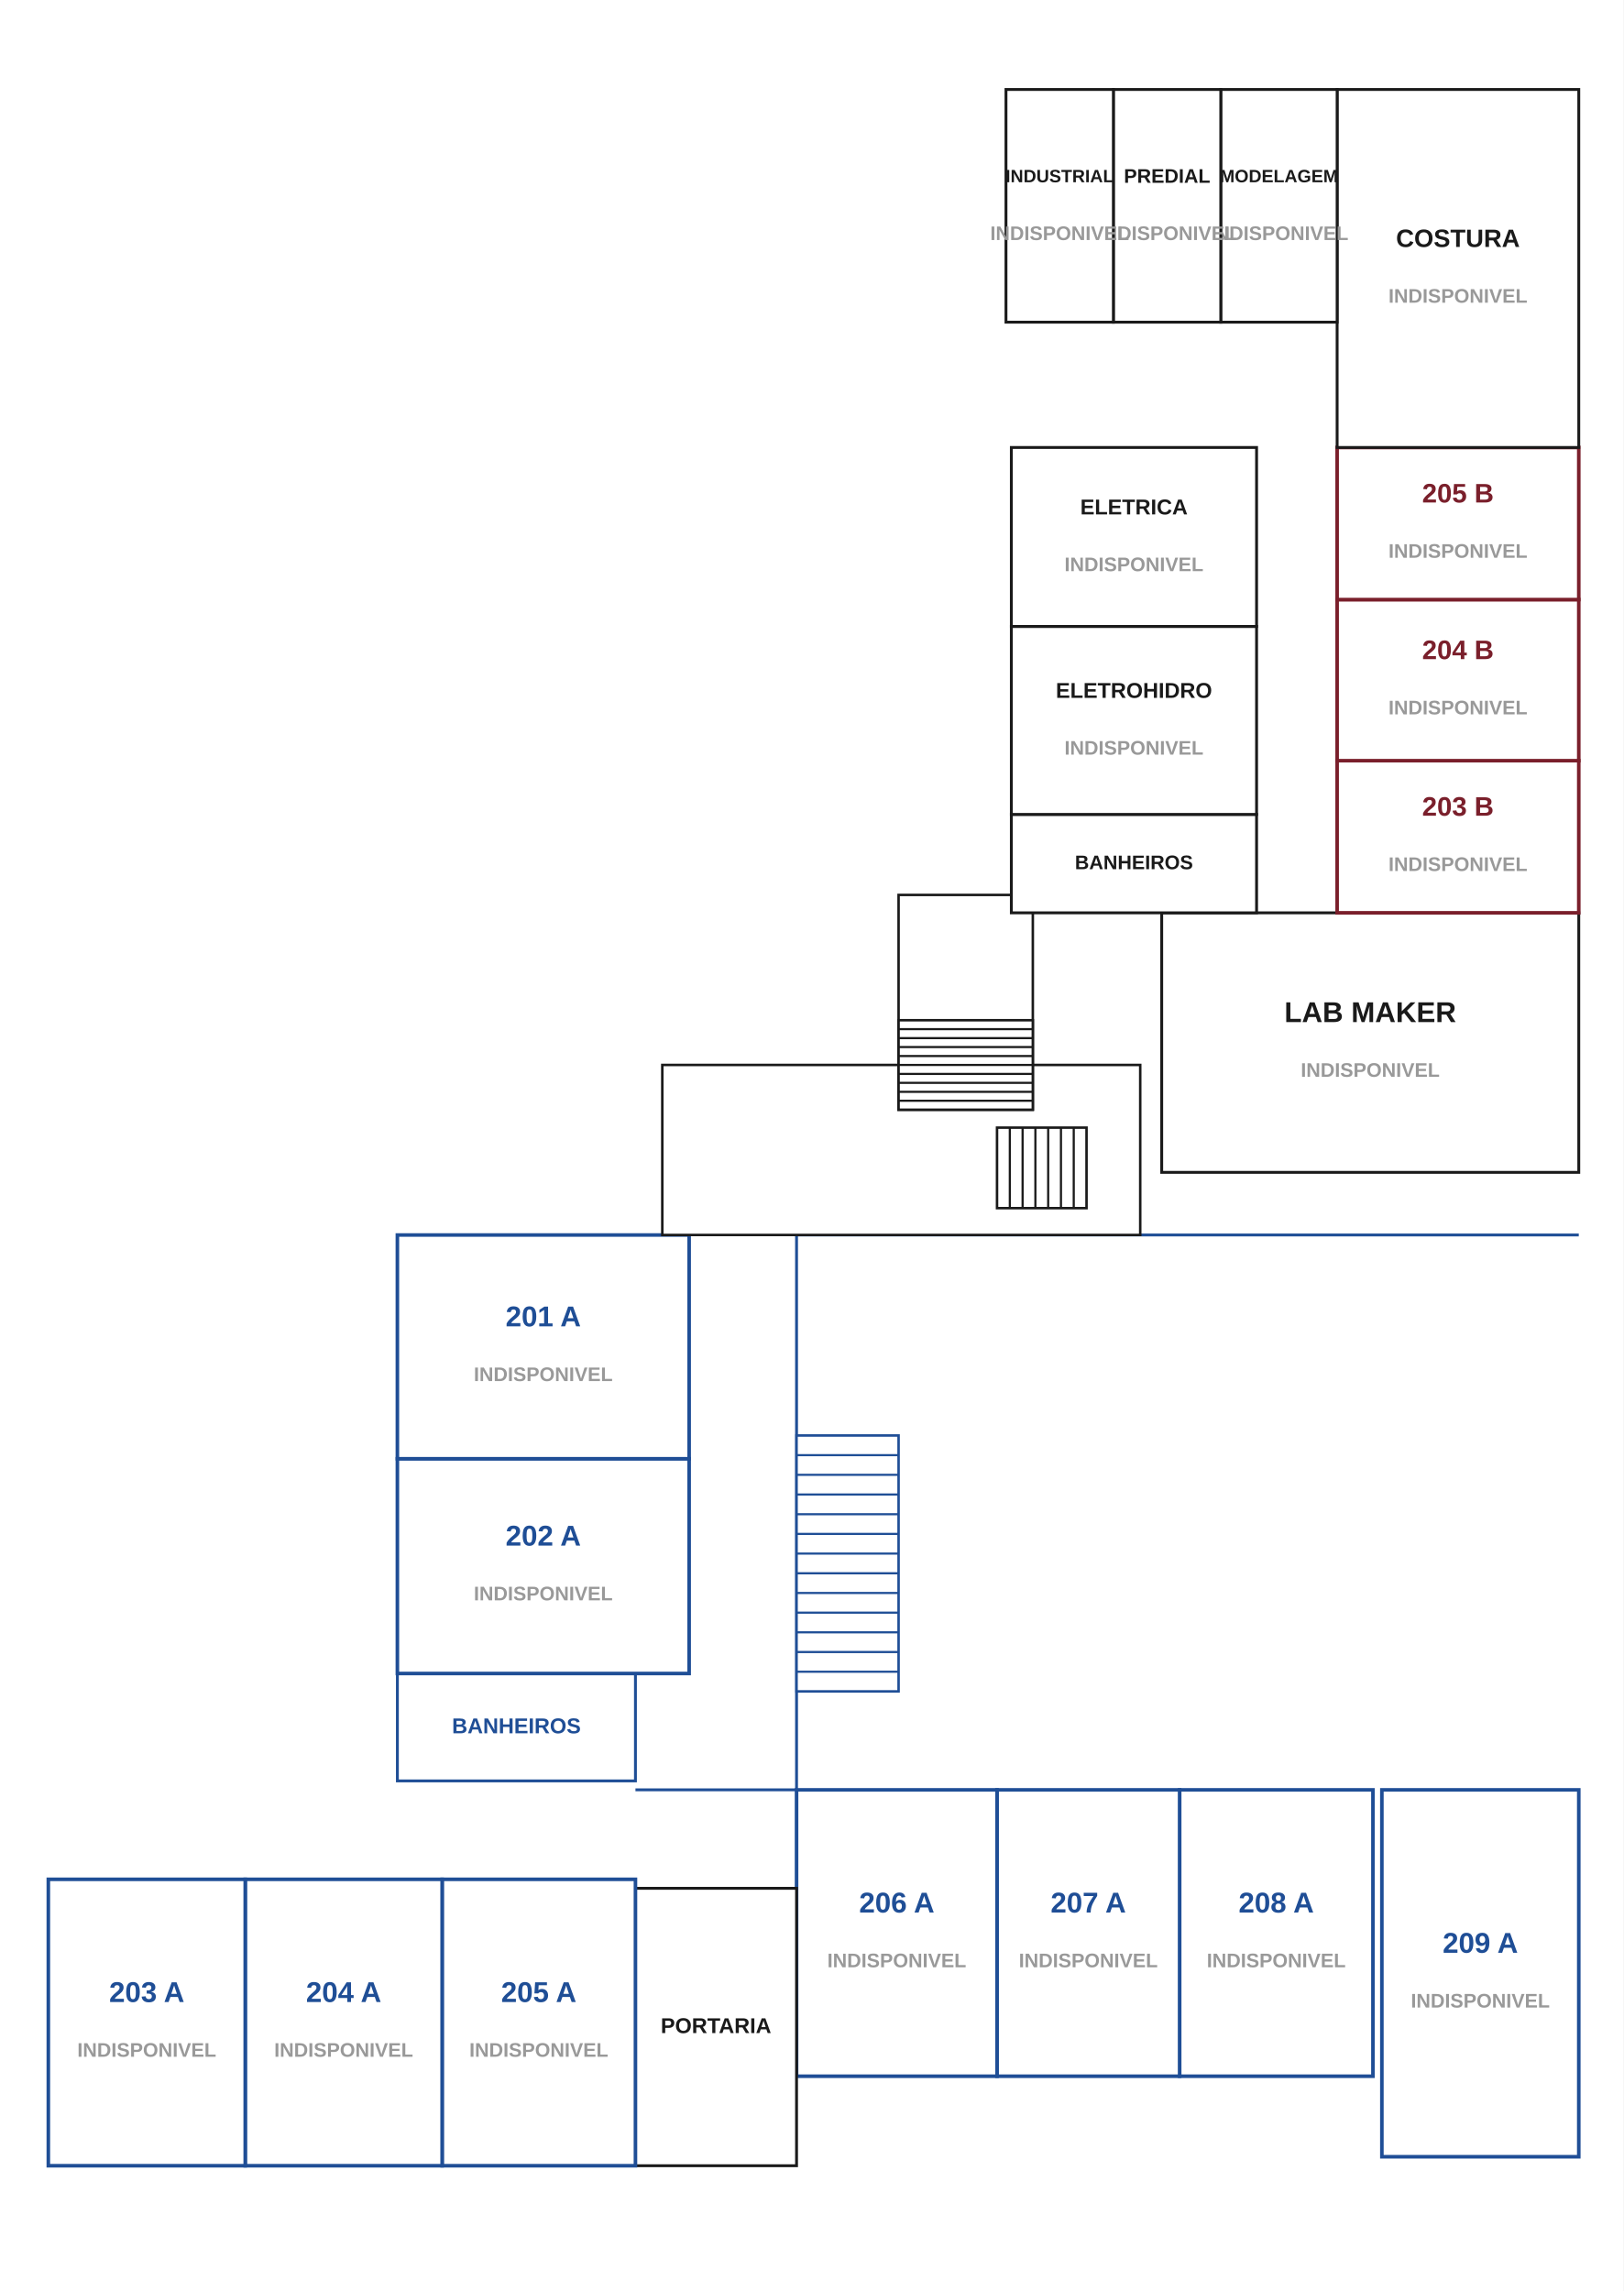
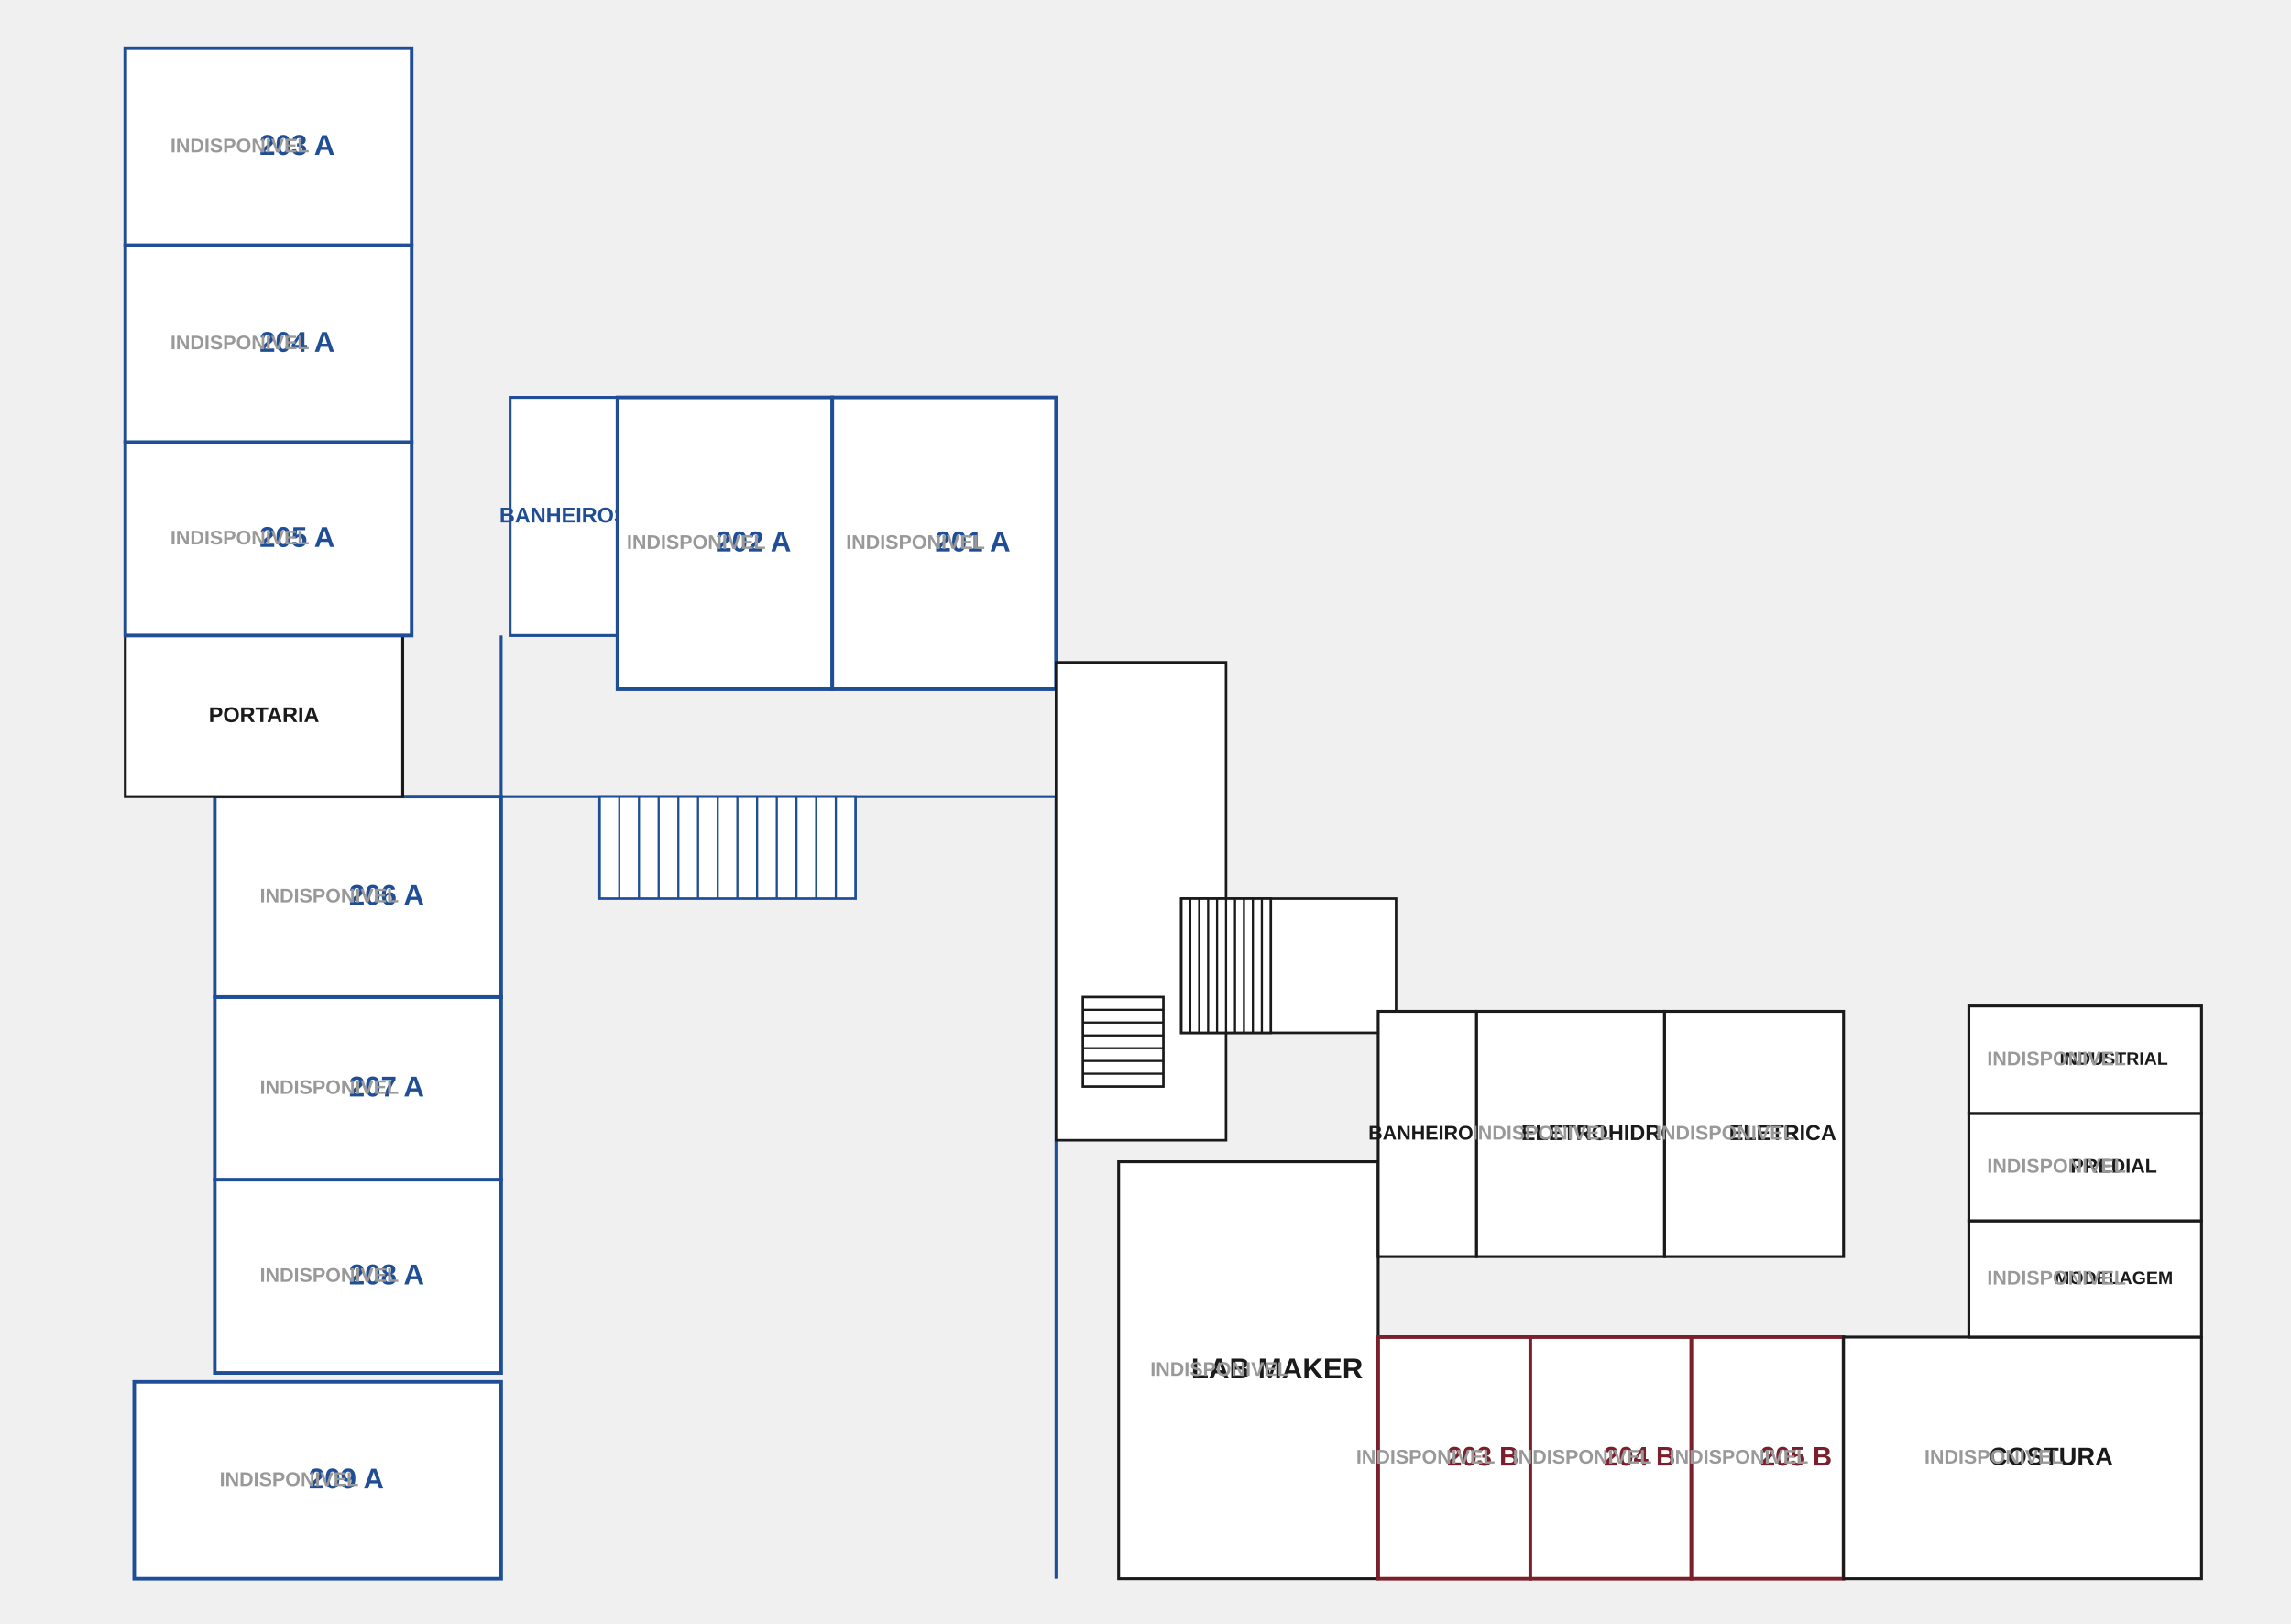
- <svg xmlns="http://www.w3.org/2000/svg" viewBox="0 0 907 1280" preserveAspectRatio="xMidYMid meet" font-family="Arial, Helvetica, sans-serif">
-   <rect x="0" y="0" width="907" height="1280" fill="white" />
-   <g transform="rotate(180 453.5 640.0)">
-     <g id="LAB209A" class="sala-svg lab-room indisponivel">
-       <rect x="25" y="75" width="110" height="205" fill="white" stroke="#1f4e96" stroke-width="2" class="lab-rect" />
-       <text x="80.0" y="193.5" fill="#1f4e96" font-size="16" font-weight="bold" font-family="Arial, Helvetica, sans-serif" text-anchor="middle" dominant-baseline="middle" transform="rotate(180 80.0 193.5)">209 A</text>
-       <text id="status-LAB209A" class="status-label" x="80.0" y="161.5" fill="#999" font-size="11" font-weight="bold" font-family="Arial, Helvetica, sans-serif" text-anchor="middle" dominant-baseline="middle" transform="rotate(180 80.0 161.5)">INDISPONIVEL</text>
-     </g>
-     <g id="LAB208A" class="sala-svg lab-room indisponivel">
-       <rect x="140" y="120" width="108" height="160" fill="white" stroke="#1f4e96" stroke-width="2" class="lab-rect" />
-       <text x="194.0" y="216.0" fill="#1f4e96" font-size="16" font-weight="bold" font-family="Arial, Helvetica, sans-serif" text-anchor="middle" dominant-baseline="middle" transform="rotate(180 194.0 216.0)">208 A</text>
-       <text id="status-LAB208A" class="status-label" x="194.0" y="184.0" fill="#999" font-size="11" font-weight="bold" font-family="Arial, Helvetica, sans-serif" text-anchor="middle" dominant-baseline="middle" transform="rotate(180 194.0 184.0)">INDISPONIVEL</text>
-     </g>
-     <g id="LAB207A" class="sala-svg lab-room indisponivel">
-       <rect x="248" y="120" width="102" height="160" fill="white" stroke="#1f4e96" stroke-width="2" class="lab-rect" />
-       <text x="299.0" y="216.0" fill="#1f4e96" font-size="16" font-weight="bold" font-family="Arial, Helvetica, sans-serif" text-anchor="middle" dominant-baseline="middle" transform="rotate(180 299.0 216.0)">207 A</text>
-       <text id="status-LAB207A" class="status-label" x="299.0" y="184.0" fill="#999" font-size="11" font-weight="bold" font-family="Arial, Helvetica, sans-serif" text-anchor="middle" dominant-baseline="middle" transform="rotate(180 299.0 184.0)">INDISPONIVEL</text>
-     </g>
-     <g id="LAB206A" class="sala-svg lab-room indisponivel">
-       <rect x="350" y="120" width="112" height="160" fill="white" stroke="#1f4e96" stroke-width="2" class="lab-rect" />
-       <text x="406.0" y="216.0" fill="#1f4e96" font-size="16" font-weight="bold" font-family="Arial, Helvetica, sans-serif" text-anchor="middle" dominant-baseline="middle" transform="rotate(180 406.0 216.0)">206 A</text>
-       <text id="status-LAB206A" class="status-label" x="406.0" y="184.0" fill="#999" font-size="11" font-weight="bold" font-family="Arial, Helvetica, sans-serif" text-anchor="middle" dominant-baseline="middle" transform="rotate(180 406.0 184.0)">INDISPONIVEL</text>
-     </g>
-     <g class="sala-svg sala-fixa">
-       <rect x="462" y="70" width="90" height="155" fill="white" stroke="#1a1a1a" stroke-width="1.6" />
-       <text x="507.0" y="147.5" fill="#1a1a1a" font-size="12" font-weight="bold" font-family="Arial, Helvetica, sans-serif" text-anchor="middle" dominant-baseline="middle" transform="rotate(180 507.0 147.5)">PORTARIA</text>
-     </g>
-     <g id="LAB205A" class="sala-svg lab-room indisponivel">
-       <rect x="552" y="70" width="108" height="160" fill="white" stroke="#1f4e96" stroke-width="2" class="lab-rect" />
-       <text x="606.0" y="166.0" fill="#1f4e96" font-size="16" font-weight="bold" font-family="Arial, Helvetica, sans-serif" text-anchor="middle" dominant-baseline="middle" transform="rotate(180 606.0 166.0)">205 A</text>
-       <text id="status-LAB205A" class="status-label" x="606.0" y="134.0" fill="#999" font-size="11" font-weight="bold" font-family="Arial, Helvetica, sans-serif" text-anchor="middle" dominant-baseline="middle" transform="rotate(180 606.0 134.0)">INDISPONIVEL</text>
-     </g>
-     <g id="LAB204A" class="sala-svg lab-room indisponivel">
-       <rect x="660" y="70" width="110" height="160" fill="white" stroke="#1f4e96" stroke-width="2" class="lab-rect" />
-       <text x="715.0" y="166.0" fill="#1f4e96" font-size="16" font-weight="bold" font-family="Arial, Helvetica, sans-serif" text-anchor="middle" dominant-baseline="middle" transform="rotate(180 715.0 166.0)">204 A</text>
-       <text id="status-LAB204A" class="status-label" x="715.0" y="134.0" fill="#999" font-size="11" font-weight="bold" font-family="Arial, Helvetica, sans-serif" text-anchor="middle" dominant-baseline="middle" transform="rotate(180 715.0 134.0)">INDISPONIVEL</text>
-     </g>
-     <g id="LAB203A" class="sala-svg lab-room indisponivel">
-       <rect x="770" y="70" width="110" height="160" fill="white" stroke="#1f4e96" stroke-width="2" class="lab-rect" />
-       <text x="825.0" y="166.0" fill="#1f4e96" font-size="16" font-weight="bold" font-family="Arial, Helvetica, sans-serif" text-anchor="middle" dominant-baseline="middle" transform="rotate(180 825.0 166.0)">203 A</text>
-       <text id="status-LAB203A" class="status-label" x="825.0" y="134.0" fill="#999" font-size="11" font-weight="bold" font-family="Arial, Helvetica, sans-serif" text-anchor="middle" dominant-baseline="middle" transform="rotate(180 825.0 134.0)">INDISPONIVEL</text>
-     </g>
-     <g class="sala-svg sala-fixa">
-       <rect x="552" y="285" width="133" height="60" fill="white" stroke="#1f4e96" stroke-width="1.6" />
-       <text x="618.5" y="315.0" fill="#1f4e96" font-size="12" font-weight="bold" font-family="Arial, Helvetica, sans-serif" text-anchor="middle" dominant-baseline="middle" transform="rotate(180 618.5 315.0)">BANHEIROS</text>
-     </g>
-     <g id="LAB202A" class="sala-svg lab-room indisponivel">
-       <rect x="522" y="345" width="163" height="120" fill="white" stroke="#1f4e96" stroke-width="2" class="lab-rect" />
-       <text x="603.5" y="421.0" fill="#1f4e96" font-size="16" font-weight="bold" font-family="Arial, Helvetica, sans-serif" text-anchor="middle" dominant-baseline="middle" transform="rotate(180 603.5 421.0)">202 A</text>
-       <text id="status-LAB202A" class="status-label" x="603.5" y="389.0" fill="#999" font-size="11" font-weight="bold" font-family="Arial, Helvetica, sans-serif" text-anchor="middle" dominant-baseline="middle" transform="rotate(180 603.5 389.0)">INDISPONIVEL</text>
-     </g>
-     <g id="LAB201A" class="sala-svg lab-room indisponivel">
-       <rect x="522" y="465" width="163" height="125" fill="white" stroke="#1f4e96" stroke-width="2" class="lab-rect" />
-       <text x="603.5" y="543.5" fill="#1f4e96" font-size="16" font-weight="bold" font-family="Arial, Helvetica, sans-serif" text-anchor="middle" dominant-baseline="middle" transform="rotate(180 603.5 543.5)">201 A</text>
-       <text id="status-LAB201A" class="status-label" x="603.5" y="511.5" fill="#999" font-size="11" font-weight="bold" font-family="Arial, Helvetica, sans-serif" text-anchor="middle" dominant-baseline="middle" transform="rotate(180 603.5 511.5)">INDISPONIVEL</text>
-     </g>
-     <polyline points="462,280 462,590 25,590" fill="none" stroke="#1f4e96" stroke-width="1.6" />
-     <polyline points="462,280 552,280" fill="none" stroke="#1f4e96" stroke-width="1.6" />
-     <rect x="405" y="335" width="57" height="143" fill="white" stroke="#1f4e96" stroke-width="1.4" />
-     <line x1="405" y1="346.0" x2="462" y2="346.0" stroke="#1f4e96" stroke-width="1.2" />
-     <line x1="405" y1="357.0" x2="462" y2="357.0" stroke="#1f4e96" stroke-width="1.2" />
-     <line x1="405" y1="368.0" x2="462" y2="368.0" stroke="#1f4e96" stroke-width="1.2" />
-     <line x1="405" y1="379.0" x2="462" y2="379.0" stroke="#1f4e96" stroke-width="1.2" />
-     <line x1="405" y1="390.0" x2="462" y2="390.0" stroke="#1f4e96" stroke-width="1.2" />
-     <line x1="405" y1="401.0" x2="462" y2="401.0" stroke="#1f4e96" stroke-width="1.2" />
-     <line x1="405" y1="412.0" x2="462" y2="412.0" stroke="#1f4e96" stroke-width="1.2" />
-     <line x1="405" y1="423.0" x2="462" y2="423.0" stroke="#1f4e96" stroke-width="1.2" />
-     <line x1="405" y1="434.0" x2="462" y2="434.0" stroke="#1f4e96" stroke-width="1.2" />
-     <line x1="405" y1="445.0" x2="462" y2="445.0" stroke="#1f4e96" stroke-width="1.2" />
-     <line x1="405" y1="456.0" x2="462" y2="456.0" stroke="#1f4e96" stroke-width="1.2" />
-     <line x1="405" y1="467.0" x2="462" y2="467.0" stroke="#1f4e96" stroke-width="1.2" />
-     <rect x="270" y="590" width="267" height="95" fill="white" stroke="#1a1a1a" stroke-width="1.4" />
-     <rect x="330" y="660" width="75" height="120" fill="white" stroke="#1a1a1a" stroke-width="1.4" />
-     <rect x="300" y="605" width="50" height="45" fill="white" stroke="#1a1a1a" stroke-width="1.4" />
-     <line x1="307.143" y1="605" x2="307.143" y2="650" stroke="#1a1a1a" stroke-width="1.2" />
-     <line x1="314.286" y1="605" x2="314.286" y2="650" stroke="#1a1a1a" stroke-width="1.2" />
-     <line x1="321.429" y1="605" x2="321.429" y2="650" stroke="#1a1a1a" stroke-width="1.2" />
-     <line x1="328.571" y1="605" x2="328.571" y2="650" stroke="#1a1a1a" stroke-width="1.2" />
-     <line x1="335.714" y1="605" x2="335.714" y2="650" stroke="#1a1a1a" stroke-width="1.2" />
-     <line x1="342.857" y1="605" x2="342.857" y2="650" stroke="#1a1a1a" stroke-width="1.2" />
-     <rect x="330" y="660" width="75" height="50" fill="white" stroke="#1a1a1a" stroke-width="1.4" />
-     <line x1="330" y1="665.0" x2="405" y2="665.0" stroke="#1a1a1a" stroke-width="1.2" />
-     <line x1="330" y1="670.0" x2="405" y2="670.0" stroke="#1a1a1a" stroke-width="1.2" />
-     <line x1="330" y1="675.0" x2="405" y2="675.0" stroke="#1a1a1a" stroke-width="1.2" />
-     <line x1="330" y1="680.0" x2="405" y2="680.0" stroke="#1a1a1a" stroke-width="1.2" />
-     <line x1="330" y1="685.0" x2="405" y2="685.0" stroke="#1a1a1a" stroke-width="1.2" />
-     <line x1="330" y1="690.0" x2="405" y2="690.0" stroke="#1a1a1a" stroke-width="1.2" />
-     <line x1="330" y1="695.0" x2="405" y2="695.0" stroke="#1a1a1a" stroke-width="1.2" />
-     <line x1="330" y1="700.0" x2="405" y2="700.0" stroke="#1a1a1a" stroke-width="1.2" />
-     <line x1="330" y1="705.0" x2="405" y2="705.0" stroke="#1a1a1a" stroke-width="1.2" />
-     <g id="LABMAKER" class="sala-svg lab-room indisponivel">
-       <rect x="25" y="625" width="233" height="145" fill="white" stroke="#1a1a1a" stroke-width="1.6" class="lab-rect" />
-       <text x="141.5" y="713.5" fill="#1a1a1a" font-size="16" font-weight="bold" font-family="Arial, Helvetica, sans-serif" text-anchor="middle" dominant-baseline="middle" transform="rotate(180 141.5 713.5)">LAB MAKER</text>
-       <text id="status-LABMAKER" class="status-label" x="141.5" y="681.5" fill="#999" font-size="11" font-weight="bold" font-family="Arial, Helvetica, sans-serif" text-anchor="middle" dominant-baseline="middle" transform="rotate(180 141.5 681.5)">INDISPONIVEL</text>
-     </g>
-     <g id="LAB203B" class="sala-svg lab-room indisponivel">
-       <rect x="25" y="770" width="135" height="85" fill="white" stroke="#7a1f2b" stroke-width="2" class="lab-rect" />
-       <text x="92.5" y="828.5" fill="#7a1f2b" font-size="15" font-weight="bold" font-family="Arial, Helvetica, sans-serif" text-anchor="middle" dominant-baseline="middle" transform="rotate(180 92.5 828.5)">203 B</text>
-       <text id="status-LAB203B" class="status-label" x="92.5" y="796.5" fill="#999" font-size="11" font-weight="bold" font-family="Arial, Helvetica, sans-serif" text-anchor="middle" dominant-baseline="middle" transform="rotate(180 92.5 796.5)">INDISPONIVEL</text>
-     </g>
-     <g id="LAB204B" class="sala-svg lab-room indisponivel">
-       <rect x="25" y="855" width="135" height="90" fill="white" stroke="#7a1f2b" stroke-width="2" class="lab-rect" />
-       <text x="92.5" y="916.0" fill="#7a1f2b" font-size="15" font-weight="bold" font-family="Arial, Helvetica, sans-serif" text-anchor="middle" dominant-baseline="middle" transform="rotate(180 92.5 916.0)">204 B</text>
-       <text id="status-LAB204B" class="status-label" x="92.5" y="884.0" fill="#999" font-size="11" font-weight="bold" font-family="Arial, Helvetica, sans-serif" text-anchor="middle" dominant-baseline="middle" transform="rotate(180 92.5 884.0)">INDISPONIVEL</text>
-     </g>
-     <g id="LAB205B" class="sala-svg lab-room indisponivel">
-       <rect x="25" y="945" width="135" height="85" fill="white" stroke="#7a1f2b" stroke-width="2" class="lab-rect" />
-       <text x="92.5" y="1003.5" fill="#7a1f2b" font-size="15" font-weight="bold" font-family="Arial, Helvetica, sans-serif" text-anchor="middle" dominant-baseline="middle" transform="rotate(180 92.5 1003.5)">205 B</text>
-       <text id="status-LAB205B" class="status-label" x="92.5" y="971.5" fill="#999" font-size="11" font-weight="bold" font-family="Arial, Helvetica, sans-serif" text-anchor="middle" dominant-baseline="middle" transform="rotate(180 92.5 971.5)">INDISPONIVEL</text>
-     </g>
-     <g class="sala-svg sala-fixa">
-       <rect x="205" y="770" width="137" height="55" fill="white" stroke="#1a1a1a" stroke-width="1.6" />
-       <text x="273.5" y="797.5" fill="#1a1a1a" font-size="11" font-weight="bold" font-family="Arial, Helvetica, sans-serif" text-anchor="middle" dominant-baseline="middle" transform="rotate(180 273.5 797.5)">BANHEIROS</text>
-     </g>
-     <g id="ELETROHIDRO" class="sala-svg lab-room indisponivel">
-       <rect x="205" y="825" width="137" height="105" fill="white" stroke="#1a1a1a" stroke-width="1.6" class="lab-rect" />
-       <text x="273.5" y="893.5" fill="#1a1a1a" font-size="12" font-weight="bold" font-family="Arial, Helvetica, sans-serif" text-anchor="middle" dominant-baseline="middle" transform="rotate(180 273.5 893.5)">ELETROHIDRO</text>
-       <text id="status-ELETROHIDRO" class="status-label" x="273.5" y="861.5" fill="#999" font-size="11" font-weight="bold" font-family="Arial, Helvetica, sans-serif" text-anchor="middle" dominant-baseline="middle" transform="rotate(180 273.5 861.5)">INDISPONIVEL</text>
-     </g>
-     <g id="ELETRICA" class="sala-svg lab-room indisponivel">
-       <rect x="205" y="930" width="137" height="100" fill="white" stroke="#1a1a1a" stroke-width="1.6" class="lab-rect" />
-       <text x="273.5" y="996.0" fill="#1a1a1a" font-size="12" font-weight="bold" font-family="Arial, Helvetica, sans-serif" text-anchor="middle" dominant-baseline="middle" transform="rotate(180 273.5 996.0)">ELETRICA</text>
-       <text id="status-ELETRICA" class="status-label" x="273.5" y="964.0" fill="#999" font-size="11" font-weight="bold" font-family="Arial, Helvetica, sans-serif" text-anchor="middle" dominant-baseline="middle" transform="rotate(180 273.5 964.0)">INDISPONIVEL</text>
-     </g>
-     <g id="COSTURA" class="sala-svg lab-room indisponivel">
-       <rect x="25" y="1030" width="135" height="200" fill="white" stroke="#1a1a1a" stroke-width="1.6" class="lab-rect" />
-       <text x="92.5" y="1146.0" fill="#1a1a1a" font-size="14" font-weight="bold" font-family="Arial, Helvetica, sans-serif" text-anchor="middle" dominant-baseline="middle" transform="rotate(180 92.5 1146.0)">COSTURA</text>
-       <text id="status-COSTURA" class="status-label" x="92.5" y="1114.0" fill="#999" font-size="11" font-weight="bold" font-family="Arial, Helvetica, sans-serif" text-anchor="middle" dominant-baseline="middle" transform="rotate(180 92.5 1114.0)">INDISPONIVEL</text>
-     </g>
-     <g id="MODELAGEM" class="sala-svg lab-room indisponivel">
-       <rect x="160" y="1100" width="65" height="130" fill="white" stroke="#1a1a1a" stroke-width="1.6" class="lab-rect" />
-       <text x="192.5" y="1181.0" fill="#1a1a1a" font-size="10" font-weight="bold" font-family="Arial, Helvetica, sans-serif" text-anchor="middle" dominant-baseline="middle" transform="rotate(180 192.5 1181.0)">MODELAGEM</text>
-       <text id="status-MODELAGEM" class="status-label" x="192.5" y="1149.0" fill="#999" font-size="11" font-weight="bold" font-family="Arial, Helvetica, sans-serif" text-anchor="middle" dominant-baseline="middle" transform="rotate(180 192.5 1149.0)">INDISPONIVEL</text>
-     </g>
-     <g id="PREDIAL" class="sala-svg lab-room indisponivel">
-       <rect x="225" y="1100" width="60" height="130" fill="white" stroke="#1a1a1a" stroke-width="1.6" class="lab-rect" />
-       <text x="255.0" y="1181.0" fill="#1a1a1a" font-size="11" font-weight="bold" font-family="Arial, Helvetica, sans-serif" text-anchor="middle" dominant-baseline="middle" transform="rotate(180 255.0 1181.0)">PREDIAL</text>
-       <text id="status-PREDIAL" class="status-label" x="255.0" y="1149.0" fill="#999" font-size="11" font-weight="bold" font-family="Arial, Helvetica, sans-serif" text-anchor="middle" dominant-baseline="middle" transform="rotate(180 255.0 1149.0)">INDISPONIVEL</text>
-     </g>
-     <g id="INDUSTRIAL" class="sala-svg lab-room indisponivel">
-       <rect x="285" y="1100" width="60" height="130" fill="white" stroke="#1a1a1a" stroke-width="1.6" class="lab-rect" />
-       <text x="315.0" y="1181.0" fill="#1a1a1a" font-size="10" font-weight="bold" font-family="Arial, Helvetica, sans-serif" text-anchor="middle" dominant-baseline="middle" transform="rotate(180 315.0 1181.0)">INDUSTRIAL</text>
-       <text id="status-INDUSTRIAL" class="status-label" x="315.0" y="1149.0" fill="#999" font-size="11" font-weight="bold" font-family="Arial, Helvetica, sans-serif" text-anchor="middle" dominant-baseline="middle" transform="rotate(180 315.0 1149.0)">INDISPONIVEL</text>
+ <svg xmlns="http://www.w3.org/2000/svg" viewBox="0 0 1280 907" preserveAspectRatio="xMidYMid meet" font-family="Arial, Helvetica, sans-serif">
+   <g transform="translate(1280,0) rotate(90)">
+     <g transform="rotate(180 453.5 640.0)">
+       <g id="LAB209A" class="sala-svg lab-room indisponivel">
+         <rect x="25" y="75" width="110" height="205" fill="white" stroke="#1f4e96" stroke-width="2" class="lab-rect" />
+         <text x="80.0" y="193.5" fill="#1f4e96" font-size="16" font-weight="bold" font-family="Arial, Helvetica, sans-serif" text-anchor="middle" dominant-baseline="middle" transform="rotate(90 80.0 193.5)">209 A</text>
+         <text id="status-LAB209A" class="status-label" x="80.0" y="161.5" fill="#999" font-size="11" font-weight="bold" font-family="Arial, Helvetica, sans-serif" text-anchor="middle" dominant-baseline="middle" transform="rotate(90 80.0 161.5)">INDISPONIVEL</text>
+       </g>
+       <g id="LAB208A" class="sala-svg lab-room indisponivel">
+         <rect x="140" y="120" width="108" height="160" fill="white" stroke="#1f4e96" stroke-width="2" class="lab-rect" />
+         <text x="194.0" y="216.0" fill="#1f4e96" font-size="16" font-weight="bold" font-family="Arial, Helvetica, sans-serif" text-anchor="middle" dominant-baseline="middle" transform="rotate(90 194.0 216.0)">208 A</text>
+         <text id="status-LAB208A" class="status-label" x="194.0" y="184.0" fill="#999" font-size="11" font-weight="bold" font-family="Arial, Helvetica, sans-serif" text-anchor="middle" dominant-baseline="middle" transform="rotate(90 194.0 184.0)">INDISPONIVEL</text>
+       </g>
+       <g id="LAB207A" class="sala-svg lab-room indisponivel">
+         <rect x="248" y="120" width="102" height="160" fill="white" stroke="#1f4e96" stroke-width="2" class="lab-rect" />
+         <text x="299.0" y="216.0" fill="#1f4e96" font-size="16" font-weight="bold" font-family="Arial, Helvetica, sans-serif" text-anchor="middle" dominant-baseline="middle" transform="rotate(90 299.0 216.0)">207 A</text>
+         <text id="status-LAB207A" class="status-label" x="299.0" y="184.0" fill="#999" font-size="11" font-weight="bold" font-family="Arial, Helvetica, sans-serif" text-anchor="middle" dominant-baseline="middle" transform="rotate(90 299.0 184.0)">INDISPONIVEL</text>
+       </g>
+       <g id="LAB206A" class="sala-svg lab-room indisponivel">
+         <rect x="350" y="120" width="112" height="160" fill="white" stroke="#1f4e96" stroke-width="2" class="lab-rect" />
+         <text x="406.0" y="216.0" fill="#1f4e96" font-size="16" font-weight="bold" font-family="Arial, Helvetica, sans-serif" text-anchor="middle" dominant-baseline="middle" transform="rotate(90 406.0 216.0)">206 A</text>
+         <text id="status-LAB206A" class="status-label" x="406.0" y="184.0" fill="#999" font-size="11" font-weight="bold" font-family="Arial, Helvetica, sans-serif" text-anchor="middle" dominant-baseline="middle" transform="rotate(90 406.0 184.0)">INDISPONIVEL</text>
+       </g>
+       <g class="sala-svg sala-fixa">
+         <rect x="462" y="70" width="90" height="155" fill="white" stroke="#1a1a1a" stroke-width="1.6" />
+         <text x="507.0" y="147.5" fill="#1a1a1a" font-size="12" font-weight="bold" font-family="Arial, Helvetica, sans-serif" text-anchor="middle" dominant-baseline="middle" transform="rotate(90 507.0 147.5)">PORTARIA</text>
+       </g>
+       <g id="LAB205A" class="sala-svg lab-room indisponivel">
+         <rect x="552" y="70" width="108" height="160" fill="white" stroke="#1f4e96" stroke-width="2" class="lab-rect" />
+         <text x="606.0" y="166.0" fill="#1f4e96" font-size="16" font-weight="bold" font-family="Arial, Helvetica, sans-serif" text-anchor="middle" dominant-baseline="middle" transform="rotate(90 606.0 166.0)">205 A</text>
+         <text id="status-LAB205A" class="status-label" x="606.0" y="134.0" fill="#999" font-size="11" font-weight="bold" font-family="Arial, Helvetica, sans-serif" text-anchor="middle" dominant-baseline="middle" transform="rotate(90 606.0 134.0)">INDISPONIVEL</text>
+       </g>
+       <g id="LAB204A" class="sala-svg lab-room indisponivel">
+         <rect x="660" y="70" width="110" height="160" fill="white" stroke="#1f4e96" stroke-width="2" class="lab-rect" />
+         <text x="715.0" y="166.0" fill="#1f4e96" font-size="16" font-weight="bold" font-family="Arial, Helvetica, sans-serif" text-anchor="middle" dominant-baseline="middle" transform="rotate(90 715.0 166.0)">204 A</text>
+         <text id="status-LAB204A" class="status-label" x="715.0" y="134.0" fill="#999" font-size="11" font-weight="bold" font-family="Arial, Helvetica, sans-serif" text-anchor="middle" dominant-baseline="middle" transform="rotate(90 715.0 134.0)">INDISPONIVEL</text>
+       </g>
+       <g id="LAB203A" class="sala-svg lab-room indisponivel">
+         <rect x="770" y="70" width="110" height="160" fill="white" stroke="#1f4e96" stroke-width="2" class="lab-rect" />
+         <text x="825.0" y="166.0" fill="#1f4e96" font-size="16" font-weight="bold" font-family="Arial, Helvetica, sans-serif" text-anchor="middle" dominant-baseline="middle" transform="rotate(90 825.0 166.0)">203 A</text>
+         <text id="status-LAB203A" class="status-label" x="825.0" y="134.0" fill="#999" font-size="11" font-weight="bold" font-family="Arial, Helvetica, sans-serif" text-anchor="middle" dominant-baseline="middle" transform="rotate(90 825.0 134.0)">INDISPONIVEL</text>
+       </g>
+       <g class="sala-svg sala-fixa">
+         <rect x="552" y="285" width="133" height="60" fill="white" stroke="#1f4e96" stroke-width="1.6" />
+         <text x="618.5" y="315.0" fill="#1f4e96" font-size="12" font-weight="bold" font-family="Arial, Helvetica, sans-serif" text-anchor="middle" dominant-baseline="middle" transform="rotate(90 618.5 315.0)">BANHEIROS</text>
+       </g>
+       <g id="LAB202A" class="sala-svg lab-room indisponivel">
+         <rect x="522" y="345" width="163" height="120" fill="white" stroke="#1f4e96" stroke-width="2" class="lab-rect" />
+         <text x="603.5" y="421.0" fill="#1f4e96" font-size="16" font-weight="bold" font-family="Arial, Helvetica, sans-serif" text-anchor="middle" dominant-baseline="middle" transform="rotate(90 603.5 421.0)">202 A</text>
+         <text id="status-LAB202A" class="status-label" x="603.5" y="389.0" fill="#999" font-size="11" font-weight="bold" font-family="Arial, Helvetica, sans-serif" text-anchor="middle" dominant-baseline="middle" transform="rotate(90 603.5 389.0)">INDISPONIVEL</text>
+       </g>
+       <g id="LAB201A" class="sala-svg lab-room indisponivel">
+         <rect x="522" y="465" width="163" height="125" fill="white" stroke="#1f4e96" stroke-width="2" class="lab-rect" />
+         <text x="603.5" y="543.5" fill="#1f4e96" font-size="16" font-weight="bold" font-family="Arial, Helvetica, sans-serif" text-anchor="middle" dominant-baseline="middle" transform="rotate(90 603.5 543.5)">201 A</text>
+         <text id="status-LAB201A" class="status-label" x="603.5" y="511.5" fill="#999" font-size="11" font-weight="bold" font-family="Arial, Helvetica, sans-serif" text-anchor="middle" dominant-baseline="middle" transform="rotate(90 603.5 511.5)">INDISPONIVEL</text>
+       </g>
+       <polyline points="462,280 462,590 25,590" fill="none" stroke="#1f4e96" stroke-width="1.6" />
+       <polyline points="462,280 552,280" fill="none" stroke="#1f4e96" stroke-width="1.6" />
+       <rect x="405" y="335" width="57" height="143" fill="white" stroke="#1f4e96" stroke-width="1.4" />
+       <line x1="405" y1="346.0" x2="462" y2="346.0" stroke="#1f4e96" stroke-width="1.2" />
+       <line x1="405" y1="357.0" x2="462" y2="357.0" stroke="#1f4e96" stroke-width="1.2" />
+       <line x1="405" y1="368.0" x2="462" y2="368.0" stroke="#1f4e96" stroke-width="1.2" />
+       <line x1="405" y1="379.0" x2="462" y2="379.0" stroke="#1f4e96" stroke-width="1.2" />
+       <line x1="405" y1="390.0" x2="462" y2="390.0" stroke="#1f4e96" stroke-width="1.2" />
+       <line x1="405" y1="401.0" x2="462" y2="401.0" stroke="#1f4e96" stroke-width="1.2" />
+       <line x1="405" y1="412.0" x2="462" y2="412.0" stroke="#1f4e96" stroke-width="1.2" />
+       <line x1="405" y1="423.0" x2="462" y2="423.0" stroke="#1f4e96" stroke-width="1.2" />
+       <line x1="405" y1="434.0" x2="462" y2="434.0" stroke="#1f4e96" stroke-width="1.2" />
+       <line x1="405" y1="445.0" x2="462" y2="445.0" stroke="#1f4e96" stroke-width="1.2" />
+       <line x1="405" y1="456.0" x2="462" y2="456.0" stroke="#1f4e96" stroke-width="1.2" />
+       <line x1="405" y1="467.0" x2="462" y2="467.0" stroke="#1f4e96" stroke-width="1.2" />
+       <rect x="270" y="590" width="267" height="95" fill="white" stroke="#1a1a1a" stroke-width="1.4" />
+       <rect x="330" y="660" width="75" height="120" fill="white" stroke="#1a1a1a" stroke-width="1.4" />
+       <rect x="300" y="605" width="50" height="45" fill="white" stroke="#1a1a1a" stroke-width="1.4" />
+       <line x1="307.143" y1="605" x2="307.143" y2="650" stroke="#1a1a1a" stroke-width="1.2" />
+       <line x1="314.286" y1="605" x2="314.286" y2="650" stroke="#1a1a1a" stroke-width="1.2" />
+       <line x1="321.429" y1="605" x2="321.429" y2="650" stroke="#1a1a1a" stroke-width="1.2" />
+       <line x1="328.571" y1="605" x2="328.571" y2="650" stroke="#1a1a1a" stroke-width="1.2" />
+       <line x1="335.714" y1="605" x2="335.714" y2="650" stroke="#1a1a1a" stroke-width="1.2" />
+       <line x1="342.857" y1="605" x2="342.857" y2="650" stroke="#1a1a1a" stroke-width="1.2" />
+       <rect x="330" y="660" width="75" height="50" fill="white" stroke="#1a1a1a" stroke-width="1.4" />
+       <line x1="330" y1="665.0" x2="405" y2="665.0" stroke="#1a1a1a" stroke-width="1.2" />
+       <line x1="330" y1="670.0" x2="405" y2="670.0" stroke="#1a1a1a" stroke-width="1.2" />
+       <line x1="330" y1="675.0" x2="405" y2="675.0" stroke="#1a1a1a" stroke-width="1.2" />
+       <line x1="330" y1="680.0" x2="405" y2="680.0" stroke="#1a1a1a" stroke-width="1.2" />
+       <line x1="330" y1="685.0" x2="405" y2="685.0" stroke="#1a1a1a" stroke-width="1.2" />
+       <line x1="330" y1="690.0" x2="405" y2="690.0" stroke="#1a1a1a" stroke-width="1.2" />
+       <line x1="330" y1="695.0" x2="405" y2="695.0" stroke="#1a1a1a" stroke-width="1.2" />
+       <line x1="330" y1="700.0" x2="405" y2="700.0" stroke="#1a1a1a" stroke-width="1.2" />
+       <line x1="330" y1="705.0" x2="405" y2="705.0" stroke="#1a1a1a" stroke-width="1.2" />
+       <g id="LABMAKER" class="sala-svg lab-room indisponivel">
+         <rect x="25" y="625" width="233" height="145" fill="white" stroke="#1a1a1a" stroke-width="1.6" class="lab-rect" />
+         <text x="141.5" y="713.5" fill="#1a1a1a" font-size="16" font-weight="bold" font-family="Arial, Helvetica, sans-serif" text-anchor="middle" dominant-baseline="middle" transform="rotate(90 141.5 713.5)">LAB MAKER</text>
+         <text id="status-LABMAKER" class="status-label" x="141.5" y="681.5" fill="#999" font-size="11" font-weight="bold" font-family="Arial, Helvetica, sans-serif" text-anchor="middle" dominant-baseline="middle" transform="rotate(90 141.5 681.5)">INDISPONIVEL</text>
+       </g>
+       <g id="LAB203B" class="sala-svg lab-room indisponivel">
+         <rect x="25" y="770" width="135" height="85" fill="white" stroke="#7a1f2b" stroke-width="2" class="lab-rect" />
+         <text x="92.5" y="828.5" fill="#7a1f2b" font-size="15" font-weight="bold" font-family="Arial, Helvetica, sans-serif" text-anchor="middle" dominant-baseline="middle" transform="rotate(90 92.5 828.5)">203 B</text>
+         <text id="status-LAB203B" class="status-label" x="92.5" y="796.5" fill="#999" font-size="11" font-weight="bold" font-family="Arial, Helvetica, sans-serif" text-anchor="middle" dominant-baseline="middle" transform="rotate(90 92.5 796.5)">INDISPONIVEL</text>
+       </g>
+       <g id="LAB204B" class="sala-svg lab-room indisponivel">
+         <rect x="25" y="855" width="135" height="90" fill="white" stroke="#7a1f2b" stroke-width="2" class="lab-rect" />
+         <text x="92.5" y="916.0" fill="#7a1f2b" font-size="15" font-weight="bold" font-family="Arial, Helvetica, sans-serif" text-anchor="middle" dominant-baseline="middle" transform="rotate(90 92.5 916.0)">204 B</text>
+         <text id="status-LAB204B" class="status-label" x="92.5" y="884.0" fill="#999" font-size="11" font-weight="bold" font-family="Arial, Helvetica, sans-serif" text-anchor="middle" dominant-baseline="middle" transform="rotate(90 92.5 884.0)">INDISPONIVEL</text>
+       </g>
+       <g id="LAB205B" class="sala-svg lab-room indisponivel">
+         <rect x="25" y="945" width="135" height="85" fill="white" stroke="#7a1f2b" stroke-width="2" class="lab-rect" />
+         <text x="92.5" y="1003.5" fill="#7a1f2b" font-size="15" font-weight="bold" font-family="Arial, Helvetica, sans-serif" text-anchor="middle" dominant-baseline="middle" transform="rotate(90 92.5 1003.5)">205 B</text>
+         <text id="status-LAB205B" class="status-label" x="92.5" y="971.5" fill="#999" font-size="11" font-weight="bold" font-family="Arial, Helvetica, sans-serif" text-anchor="middle" dominant-baseline="middle" transform="rotate(90 92.5 971.5)">INDISPONIVEL</text>
+       </g>
+       <g class="sala-svg sala-fixa">
+         <rect x="205" y="770" width="137" height="55" fill="white" stroke="#1a1a1a" stroke-width="1.6" />
+         <text x="273.5" y="797.5" fill="#1a1a1a" font-size="11" font-weight="bold" font-family="Arial, Helvetica, sans-serif" text-anchor="middle" dominant-baseline="middle" transform="rotate(90 273.5 797.5)">BANHEIROS</text>
+       </g>
+       <g id="ELETROHIDRO" class="sala-svg lab-room indisponivel">
+         <rect x="205" y="825" width="137" height="105" fill="white" stroke="#1a1a1a" stroke-width="1.6" class="lab-rect" />
+         <text x="273.5" y="893.5" fill="#1a1a1a" font-size="12" font-weight="bold" font-family="Arial, Helvetica, sans-serif" text-anchor="middle" dominant-baseline="middle" transform="rotate(90 273.5 893.5)">ELETROHIDRO</text>
+         <text id="status-ELETROHIDRO" class="status-label" x="273.5" y="861.5" fill="#999" font-size="11" font-weight="bold" font-family="Arial, Helvetica, sans-serif" text-anchor="middle" dominant-baseline="middle" transform="rotate(90 273.5 861.5)">INDISPONIVEL</text>
+       </g>
+       <g id="ELETRICA" class="sala-svg lab-room indisponivel">
+         <rect x="205" y="930" width="137" height="100" fill="white" stroke="#1a1a1a" stroke-width="1.6" class="lab-rect" />
+         <text x="273.5" y="996.0" fill="#1a1a1a" font-size="12" font-weight="bold" font-family="Arial, Helvetica, sans-serif" text-anchor="middle" dominant-baseline="middle" transform="rotate(90 273.5 996.0)">ELETRICA</text>
+         <text id="status-ELETRICA" class="status-label" x="273.5" y="964.0" fill="#999" font-size="11" font-weight="bold" font-family="Arial, Helvetica, sans-serif" text-anchor="middle" dominant-baseline="middle" transform="rotate(90 273.5 964.0)">INDISPONIVEL</text>
+       </g>
+       <g id="COSTURA" class="sala-svg lab-room indisponivel">
+         <rect x="25" y="1030" width="135" height="200" fill="white" stroke="#1a1a1a" stroke-width="1.6" class="lab-rect" />
+         <text x="92.5" y="1146.0" fill="#1a1a1a" font-size="14" font-weight="bold" font-family="Arial, Helvetica, sans-serif" text-anchor="middle" dominant-baseline="middle" transform="rotate(90 92.5 1146.0)">COSTURA</text>
+         <text id="status-COSTURA" class="status-label" x="92.5" y="1114.0" fill="#999" font-size="11" font-weight="bold" font-family="Arial, Helvetica, sans-serif" text-anchor="middle" dominant-baseline="middle" transform="rotate(90 92.5 1114.0)">INDISPONIVEL</text>
+       </g>
+       <g id="MODELAGEM" class="sala-svg lab-room indisponivel">
+         <rect x="160" y="1100" width="65" height="130" fill="white" stroke="#1a1a1a" stroke-width="1.6" class="lab-rect" />
+         <text x="192.5" y="1181.0" fill="#1a1a1a" font-size="10" font-weight="bold" font-family="Arial, Helvetica, sans-serif" text-anchor="middle" dominant-baseline="middle" transform="rotate(90 192.5 1181.0)">MODELAGEM</text>
+         <text id="status-MODELAGEM" class="status-label" x="192.5" y="1149.0" fill="#999" font-size="11" font-weight="bold" font-family="Arial, Helvetica, sans-serif" text-anchor="middle" dominant-baseline="middle" transform="rotate(90 192.5 1149.0)">INDISPONIVEL</text>
+       </g>
+       <g id="PREDIAL" class="sala-svg lab-room indisponivel">
+         <rect x="225" y="1100" width="60" height="130" fill="white" stroke="#1a1a1a" stroke-width="1.6" class="lab-rect" />
+         <text x="255.0" y="1181.0" fill="#1a1a1a" font-size="11" font-weight="bold" font-family="Arial, Helvetica, sans-serif" text-anchor="middle" dominant-baseline="middle" transform="rotate(90 255.0 1181.0)">PREDIAL</text>
+         <text id="status-PREDIAL" class="status-label" x="255.0" y="1149.0" fill="#999" font-size="11" font-weight="bold" font-family="Arial, Helvetica, sans-serif" text-anchor="middle" dominant-baseline="middle" transform="rotate(90 255.0 1149.0)">INDISPONIVEL</text>
+       </g>
+       <g id="INDUSTRIAL" class="sala-svg lab-room indisponivel">
+         <rect x="285" y="1100" width="60" height="130" fill="white" stroke="#1a1a1a" stroke-width="1.6" class="lab-rect" />
+         <text x="315.0" y="1181.0" fill="#1a1a1a" font-size="10" font-weight="bold" font-family="Arial, Helvetica, sans-serif" text-anchor="middle" dominant-baseline="middle" transform="rotate(90 315.0 1181.0)">INDUSTRIAL</text>
+         <text id="status-INDUSTRIAL" class="status-label" x="315.0" y="1149.0" fill="#999" font-size="11" font-weight="bold" font-family="Arial, Helvetica, sans-serif" text-anchor="middle" dominant-baseline="middle" transform="rotate(90 315.0 1149.0)">INDISPONIVEL</text>
+       </g>
    </g>
  </g>
</svg>
